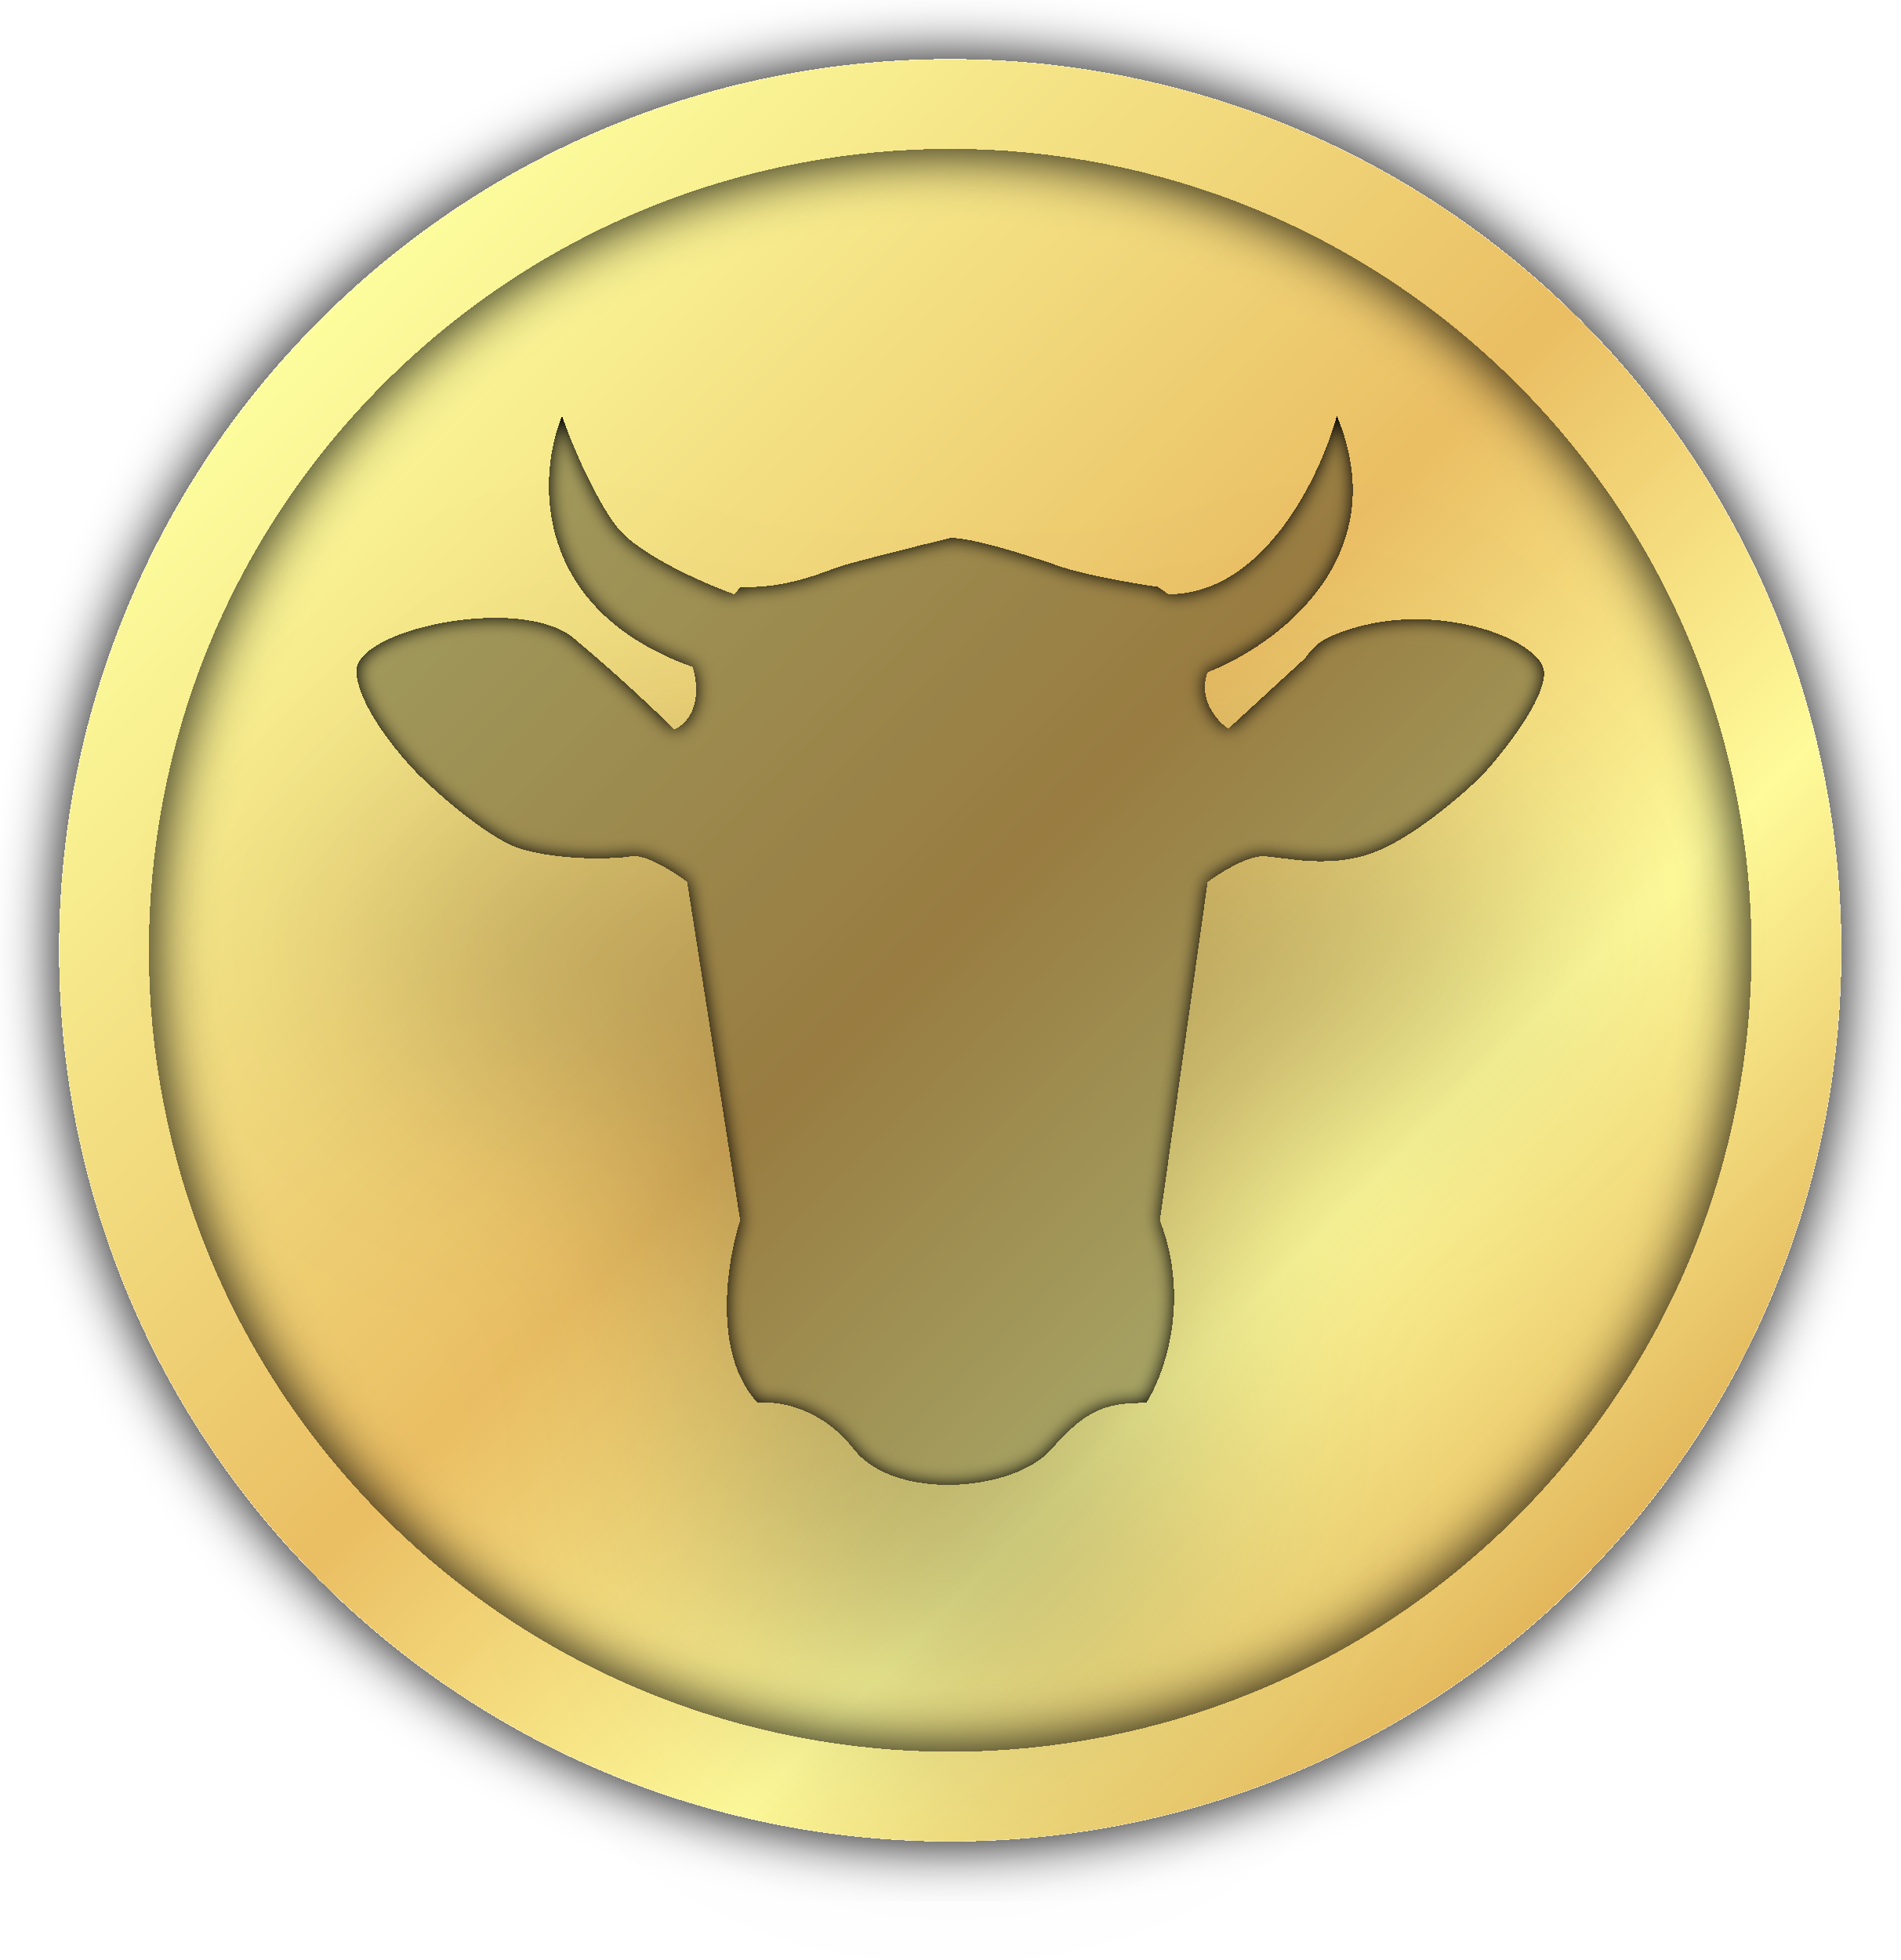
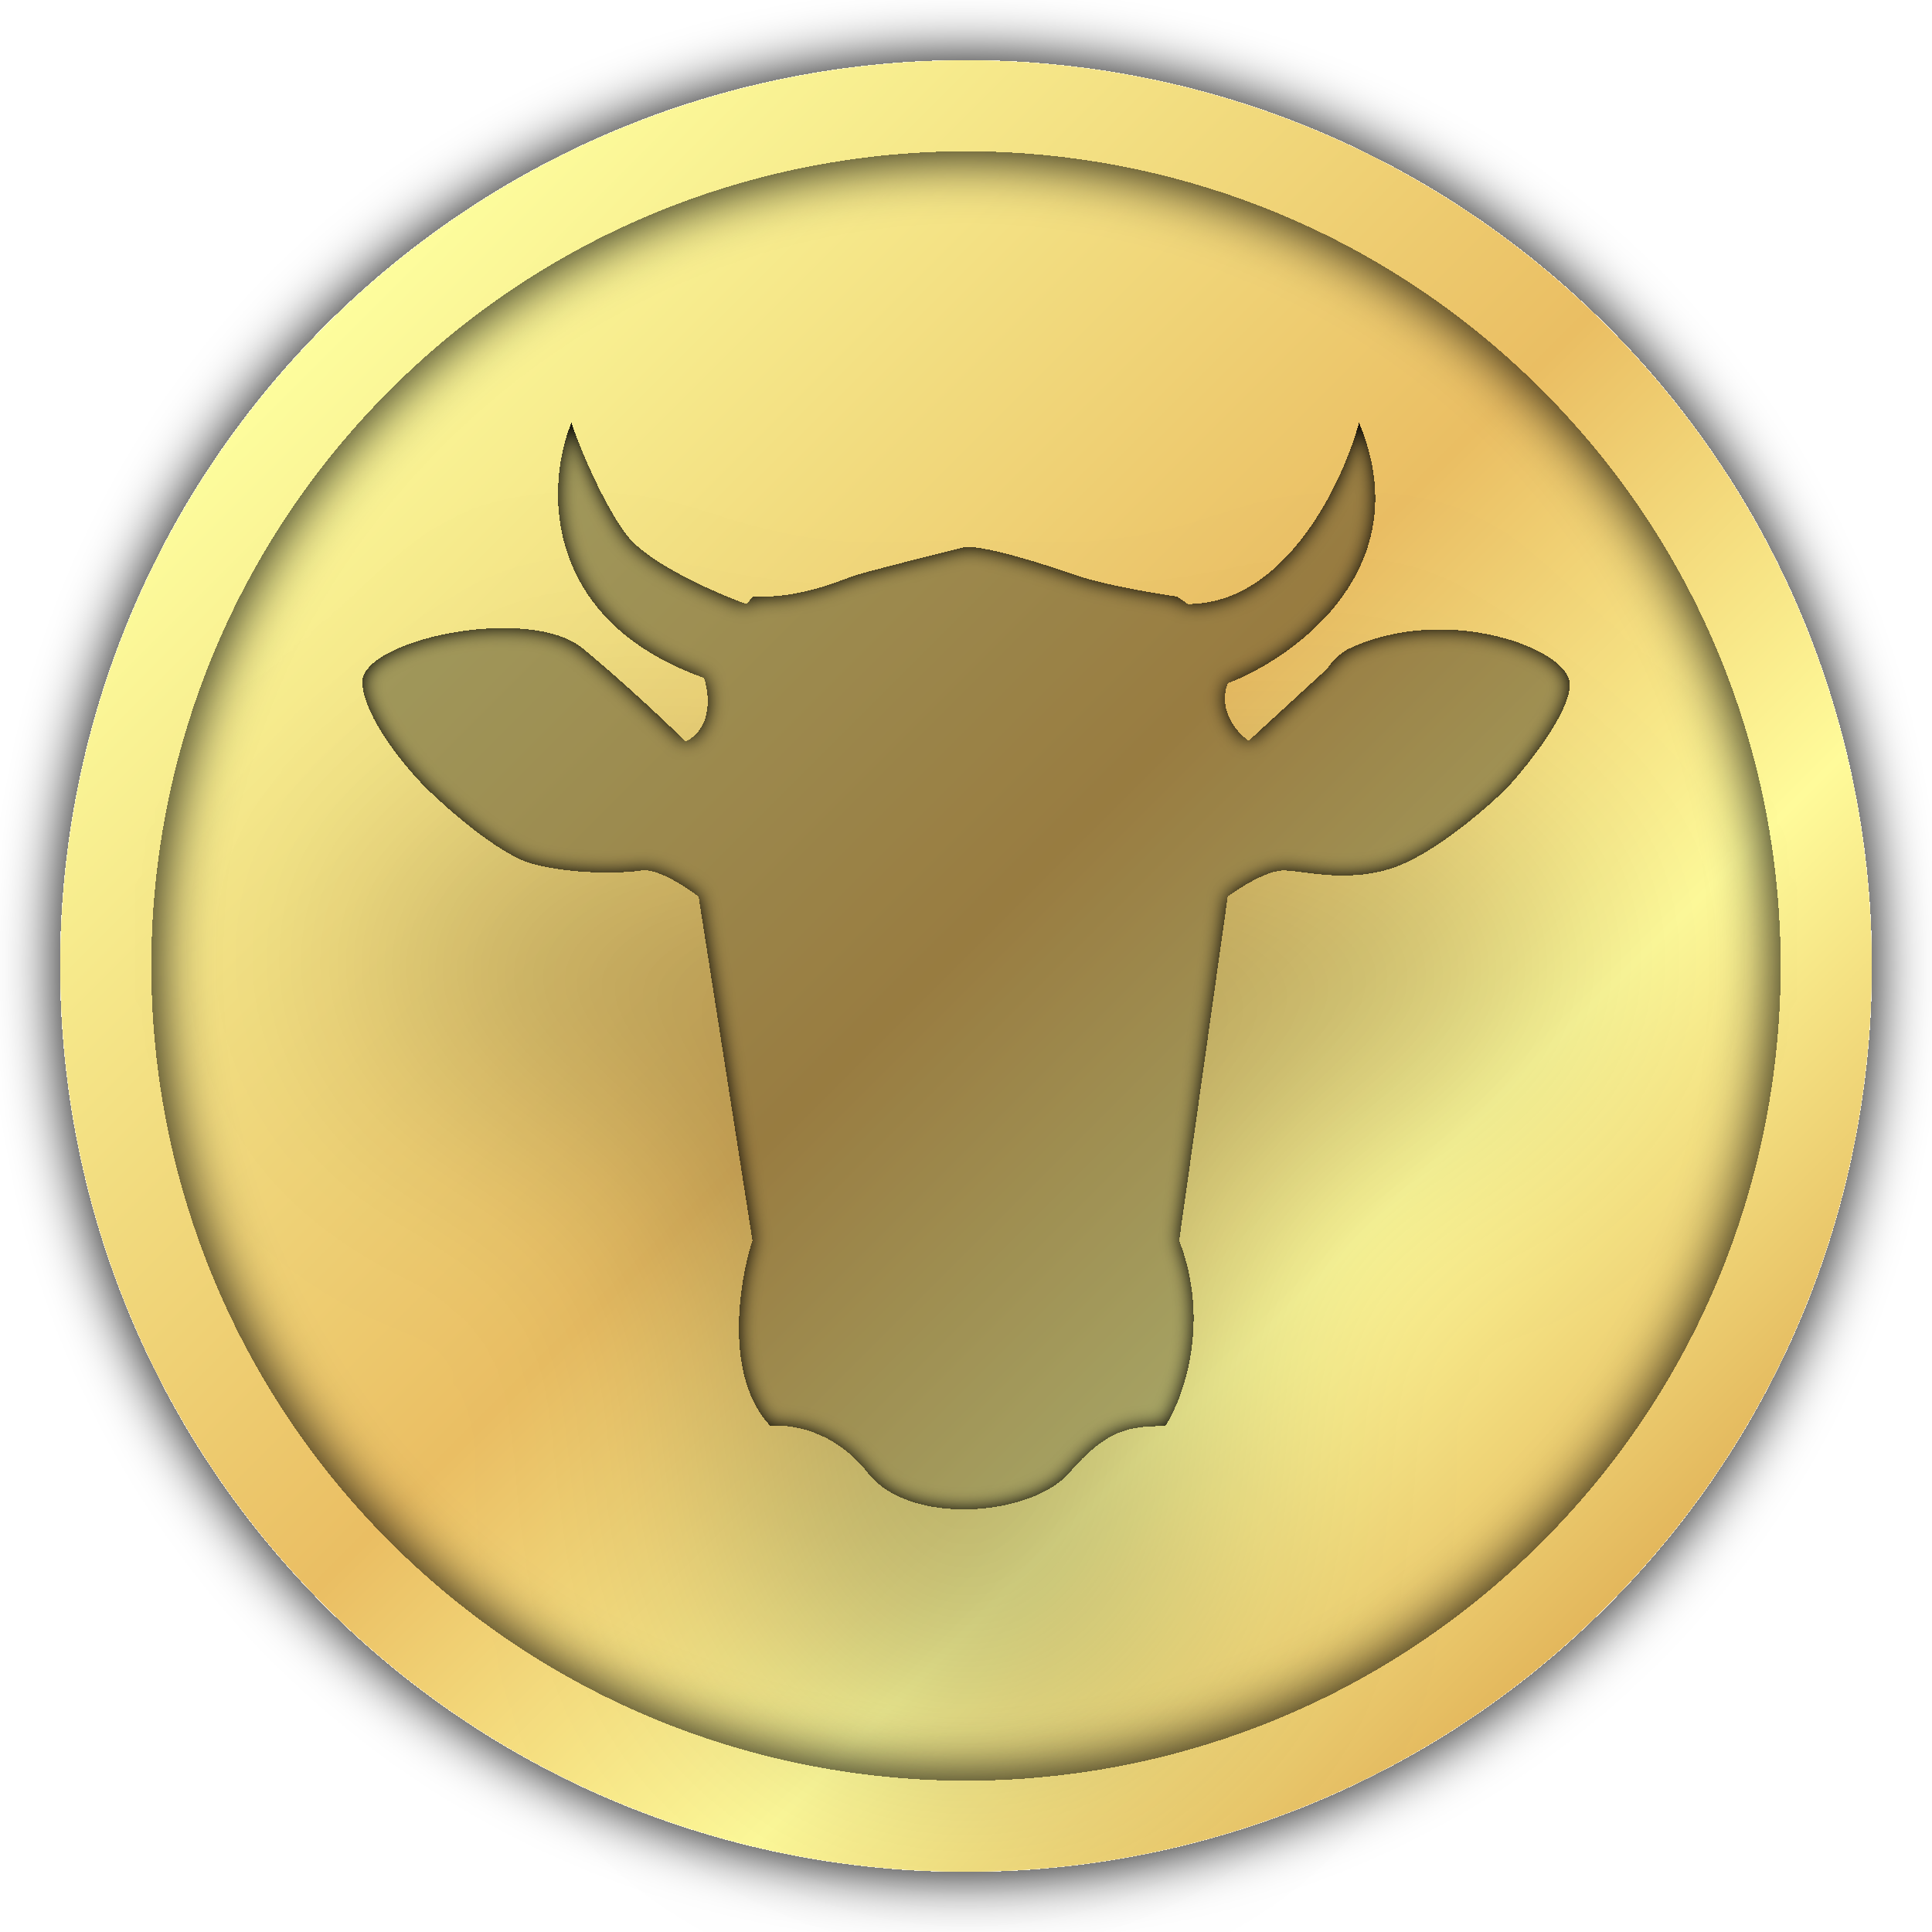
- <svg xmlns="http://www.w3.org/2000/svg" width="32" height="33" viewBox="0 0 32 33" fill="none">
+ <svg xmlns="http://www.w3.org/2000/svg" viewBox="0 0 32 32" fill="none">
  <g id="Cash Cow">
    <path id="Cashcow Coin" d="M5.393 26.607C-0.464 20.749 -0.464 11.251 5.393 5.393C11.251 -0.464 20.749 -0.464 26.607 5.393C32.465 11.251 32.465 20.749 26.607 26.607C20.749 32.465 11.251 32.465 5.393 26.607Z" fill="url(#paint0_linear_183_3700)" />
    <g id="Subtract" filter="url(#filter0_d_183_3700)">
      <path fill-rule="evenodd" clip-rule="evenodd" d="M5.393 5.393C-0.464 11.251 -0.464 20.749 5.393 26.607C11.251 32.465 20.749 32.465 26.607 26.607C32.465 20.749 32.465 11.251 26.607 5.393C20.749 -0.464 11.251 -0.464 5.393 5.393ZM6.454 6.454C1.182 11.726 1.182 20.274 6.454 25.546C11.726 30.818 20.274 30.818 25.546 25.546C30.818 20.274 30.818 11.726 25.546 6.454C20.274 1.182 11.726 1.182 6.454 6.454Z" fill="url(#paint1_linear_183_3700)" />
    </g>
    <g id="image 1" filter="url(#filter1_di_183_3700)">
      <path d="M14.151 9.535C14.363 9.464 15.476 9.186 16.006 9.056C16.391 9.056 17.305 9.348 17.845 9.535C18.276 9.684 19.125 9.828 19.496 9.881L19.675 10.005C21.289 10.005 22.237 8.002 22.51 7C23.511 9.396 21.477 10.877 20.335 11.318C20.166 11.777 20.497 12.144 20.683 12.269L21.979 11.079C22.107 10.886 22.265 10.781 22.346 10.743C23.955 9.989 25.972 10.743 26 11.318C26.021 11.777 25.318 12.663 24.964 13.048C24.664 13.347 23.9 14.018 23.246 14.306C22.428 14.667 21.6 14.417 21.259 14.417C20.985 14.417 20.529 14.705 20.335 14.849L19.531 20.547C20.056 21.911 19.596 23.164 19.301 23.62C18.71 23.62 18.331 23.673 17.71 24.394C17.089 25.114 15.068 25.286 14.373 24.394C13.816 23.68 13.066 23.581 12.76 23.62C11.988 22.803 12.241 21.231 12.463 20.547L11.571 14.849C11.361 14.688 10.879 14.377 10.63 14.417C10.32 14.467 9.482 14.487 8.814 14.306C8.28 14.161 7.418 13.407 7.054 13.048C6.719 12.713 6.038 11.897 6.001 11.318C5.954 10.593 8.769 10.005 9.657 10.743C10.368 11.332 11.077 12.006 11.342 12.269C11.359 12.285 11.357 12.285 11.384 12.269C11.809 12.028 11.745 11.475 11.66 11.228C8.944 10.258 9.049 8.012 9.465 7C9.604 7.433 10.021 8.398 10.386 8.869C10.752 9.34 11.856 9.823 12.363 10.005L12.473 9.881C13.247 9.915 13.886 9.623 14.151 9.535Z" fill="black" fill-opacity="0.35" shape-rendering="crispEdges" />
    </g>
  </g>
  <defs>
    <filter id="filter0_d_183_3700" x="0" y="0" width="32" height="32" filterUnits="userSpaceOnUse" color-interpolation-filters="sRGB">
      <feFlood flood-opacity="0" result="BackgroundImageFix" />
      <feColorMatrix in="SourceAlpha" type="matrix" values="0 0 0 0 0 0 0 0 0 0 0 0 0 0 0 0 0 0 127 0" result="hardAlpha" />
      <feOffset />
      <feGaussianBlur stdDeviation="0.5" />
      <feComposite in2="hardAlpha" operator="out" />
      <feColorMatrix type="matrix" values="0 0 0 0 0 0 0 0 0 0 0 0 0 0 0 0 0 0 1 0" />
      <feBlend mode="normal" in2="BackgroundImageFix" result="effect1_dropShadow_183_3700" />
      <feBlend mode="normal" in="SourceGraphic" in2="effect1_dropShadow_183_3700" result="shape" />
    </filter>
    <filter id="filter1_di_183_3700" x="2" y="7" width="28" height="26" filterUnits="userSpaceOnUse" color-interpolation-filters="sRGB">
      <feFlood flood-opacity="0" result="BackgroundImageFix" />
      <feColorMatrix in="SourceAlpha" type="matrix" values="0 0 0 0 0 0 0 0 0 0 0 0 0 0 0 0 0 0 127 0" result="hardAlpha" />
      <feOffset dy="4" />
      <feGaussianBlur stdDeviation="2" />
      <feComposite in2="hardAlpha" operator="out" />
      <feColorMatrix type="matrix" values="0 0 0 0 0 0 0 0 0 0 0 0 0 0 0 0 0 0 0.25 0" />
      <feBlend mode="normal" in2="BackgroundImageFix" result="effect1_dropShadow_183_3700" />
      <feBlend mode="normal" in="SourceGraphic" in2="effect1_dropShadow_183_3700" result="shape" />
      <feColorMatrix in="SourceAlpha" type="matrix" values="0 0 0 0 0 0 0 0 0 0 0 0 0 0 0 0 0 0 127 0" result="hardAlpha" />
      <feOffset />
      <feGaussianBlur stdDeviation="0.15" />
      <feComposite in2="hardAlpha" operator="arithmetic" k2="-1" k3="1" />
      <feColorMatrix type="matrix" values="0 0 0 0 0 0 0 0 0 0 0 0 0 0 0 0 0 0 1 0" />
      <feBlend mode="normal" in2="shape" result="effect2_innerShadow_183_3700" />
    </filter>
    <linearGradient id="paint0_linear_183_3700" x1="26.607" y1="26.607" x2="5.394" y2="5.393" gradientUnits="userSpaceOnUse">
      <stop stop-color="#E3B75C" />
      <stop offset="0.24" stop-color="#FFFB9A" />
      <stop offset="0.51" stop-color="#EABE63" />
      <stop offset="0.776" stop-color="#F3E083" />
      <stop offset="1" stop-color="#FDFD9D" />
    </linearGradient>
    <linearGradient id="paint1_linear_183_3700" x1="26.607" y1="26.607" x2="5.394" y2="5.393" gradientUnits="userSpaceOnUse">
      <stop stop-color="#E3B75C" />
      <stop offset="0.24" stop-color="#FFFB9A" />
      <stop offset="0.51" stop-color="#EABE63" />
      <stop offset="0.776" stop-color="#F3E083" />
      <stop offset="1" stop-color="#FDFD9D" />
    </linearGradient>
  </defs>
</svg>
